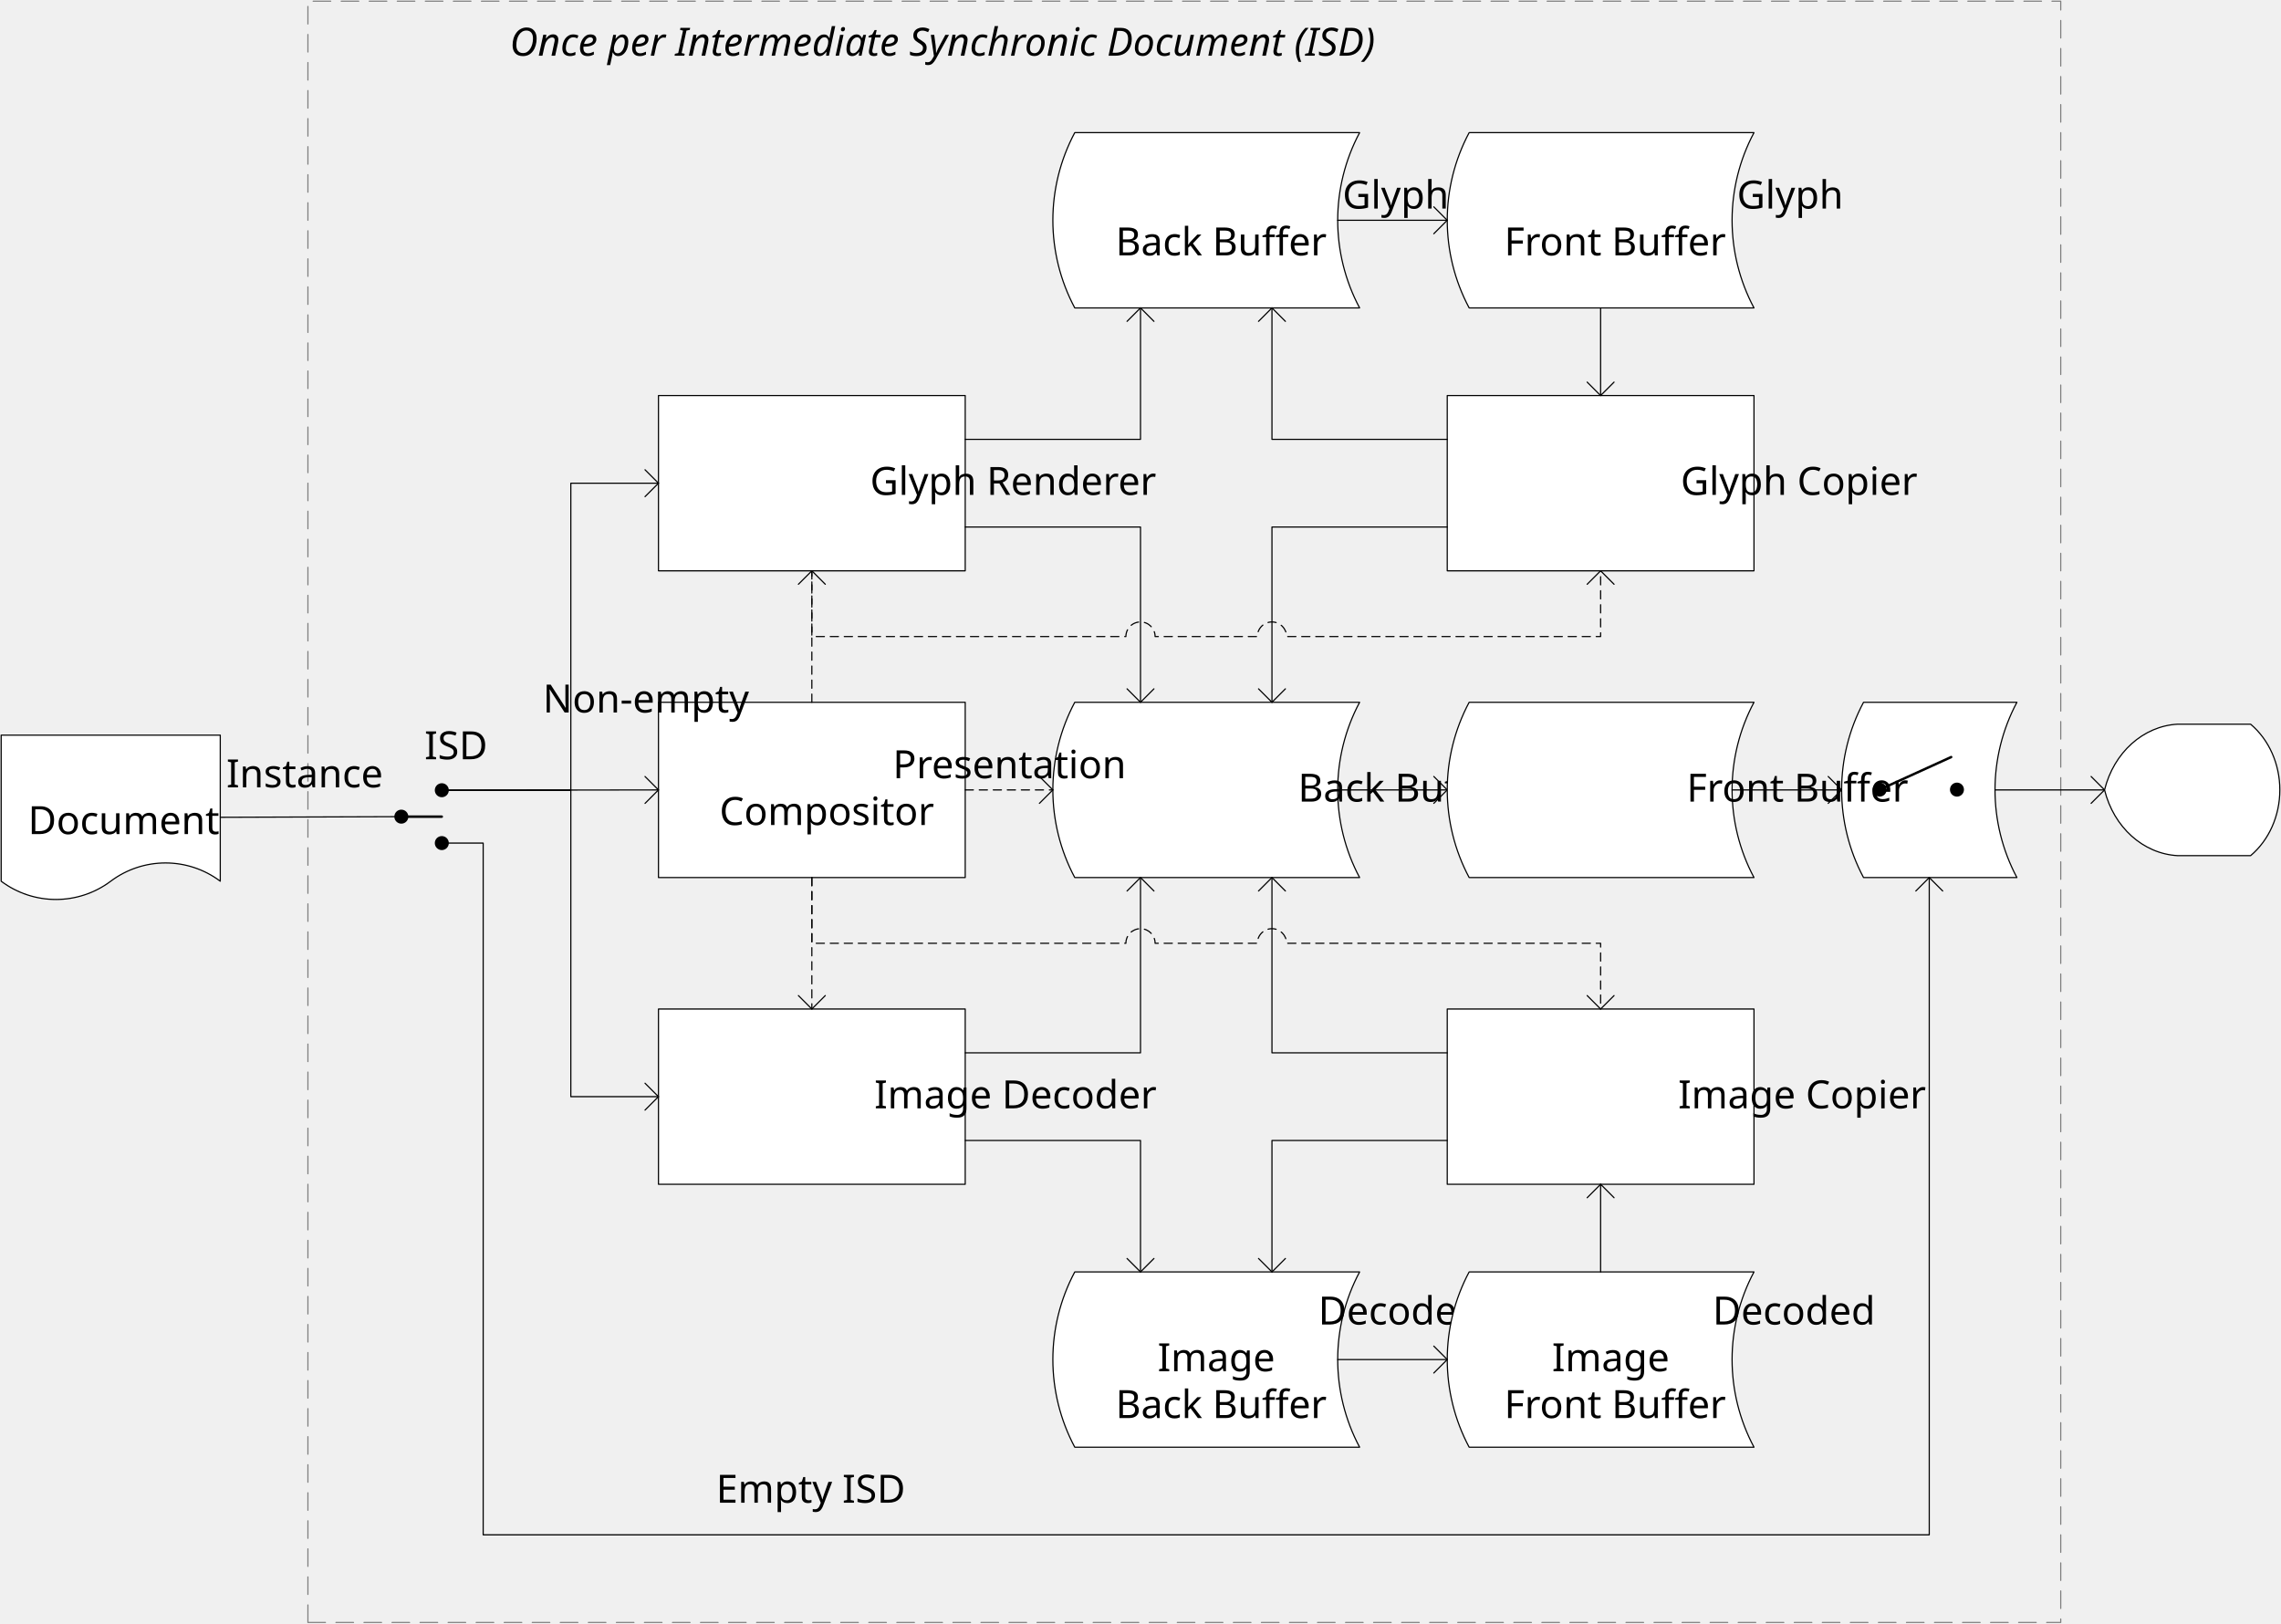
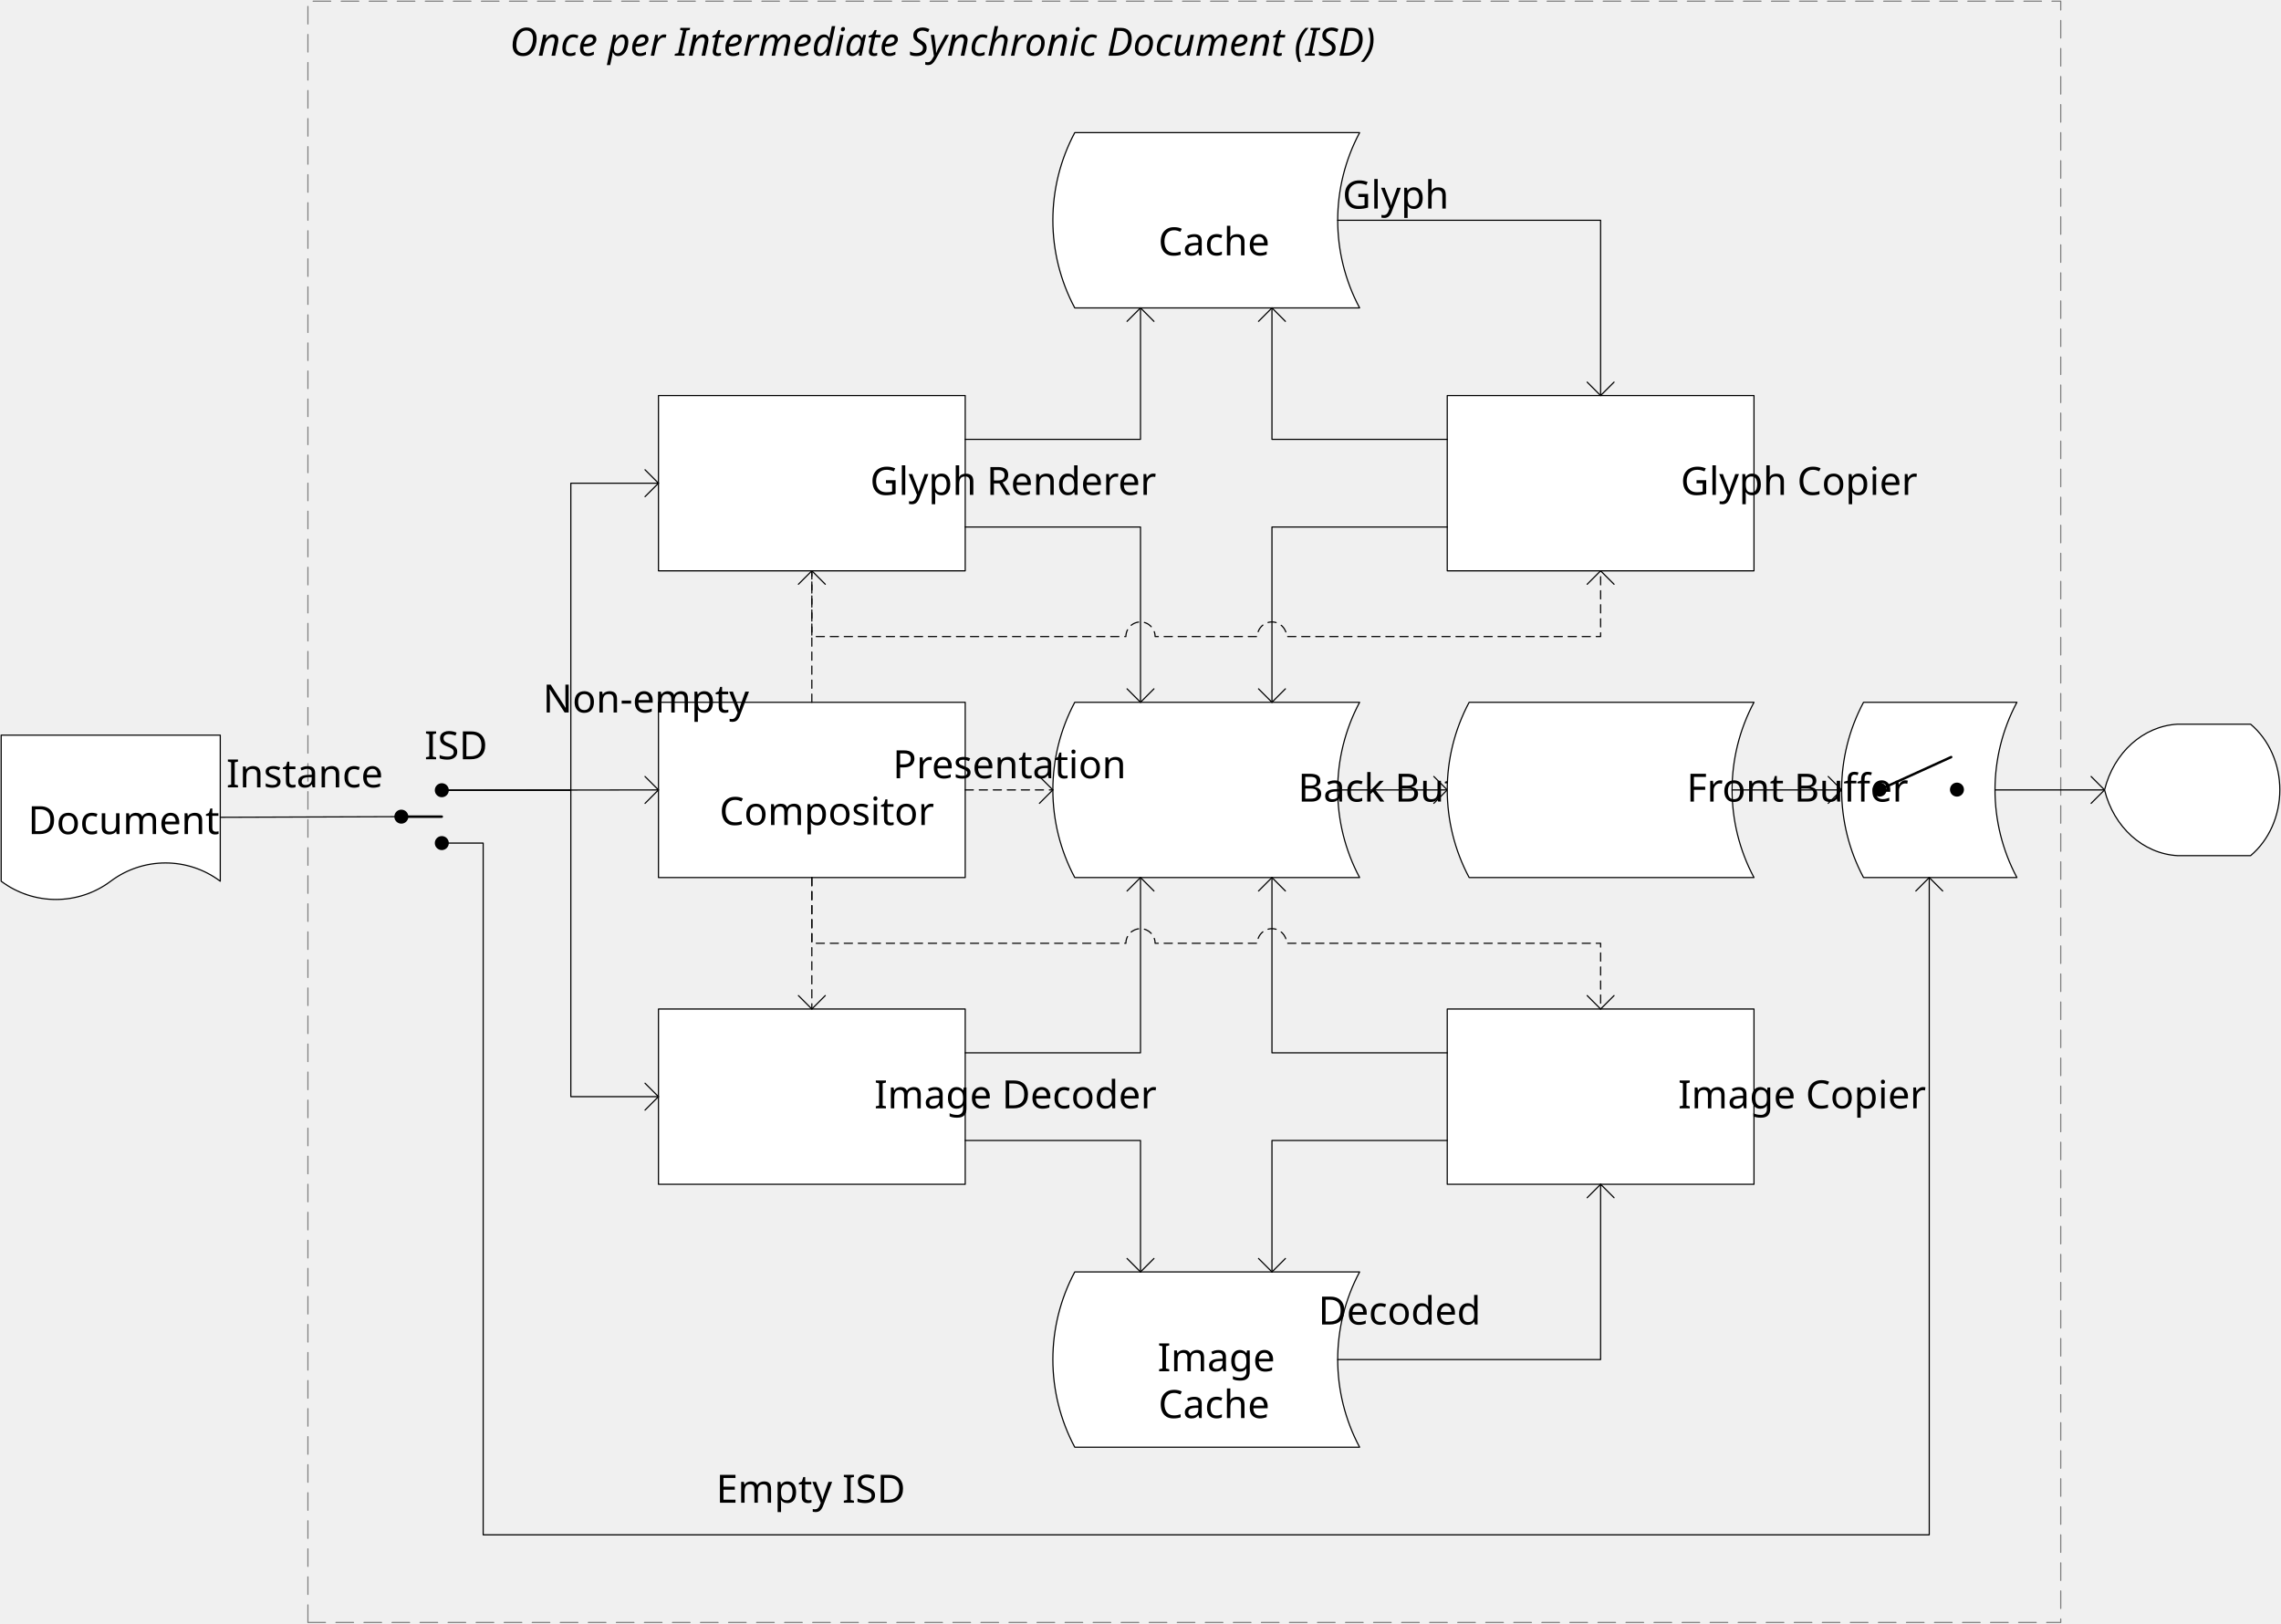
<svg xmlns="http://www.w3.org/2000/svg" xmlns:ns1="http://schemas.microsoft.com/visio/2003/SVGExtensions/" xmlns:xlink="http://www.w3.org/1999/xlink" width="6.507in" height="4.632in" viewBox="0 0 468.48 333.48" xml:space="preserve" color-interpolation-filters="sRGB" class="st14">
  <ns1:documentProperties ns1:langID="1033" ns1:viewMarkup="false" />
  <style type="text/css">
	
		.st1 {fill:#ffffff;stroke:#000000;stroke-linecap:round;stroke-linejoin:round;stroke-width:0.24}
		.st2 {fill:none;stroke:#7f7f7f;stroke-dasharray:3.6,2.16;stroke-linecap:round;stroke-linejoin:round;stroke-width:0.24}
		.st3 {fill:#000000;font-family:Calibri;font-size:0.667em;font-style:italic}
		.st4 {fill:#000000;font-family:Calibri;font-size:0.667em}
		.st5 {font-size:1em}
		.st6 {marker-end:url(#mrkr1-24);stroke:#000000;stroke-linecap:round;stroke-linejoin:round;stroke-width:0.24}
		.st7 {fill:#000000;fill-opacity:1;stroke:#000000;stroke-opacity:1;stroke-width:0.087}
		.st8 {marker-end:url(#mrkr1-24);stroke:#000000;stroke-linecap:round;stroke-linejoin:round;stroke-width:0.24}
		.st9 {marker-end:url(#mrkr1-24);stroke:#000000;stroke-dasharray:1.68,1.2;stroke-linecap:round;stroke-linejoin:round;stroke-width:0.24}
		.st10 {fill:#000000;stroke:#000000;stroke-linecap:round;stroke-linejoin:round;stroke-width:0.5}
		.st11 {stroke:#000000;stroke-linecap:round;stroke-linejoin:round;stroke-width:0.5}
		.st12 {fill:none;stroke:none;stroke-linecap:round;stroke-linejoin:round;stroke-width:0.24}
		.st13 {stroke:#000000;stroke-linecap:round;stroke-linejoin:round;stroke-width:0.24}
		.st14 {fill:none;fill-rule:evenodd;font-size:12px;overflow:visible;stroke-linecap:square;stroke-miterlimit:3}
	
	</style>
  <defs id="Markers">
    <g id="lend1">
      <path d="M 1 -1 L 0 0 L 1 1 " style="stroke-linecap:round;stroke-linejoin:round;fill:none" />
    </g>
    <marker id="mrkr1-24" class="st7" ns1:arrowType="1" ns1:arrowSize="2" orient="auto" markerUnits="strokeWidth" overflow="visible">
      <use xlink:href="#lend1" transform="scale(-11.5,-11.5) " />
    </marker>
  </defs>
  <g ns1:mID="0" ns1:index="1" ns1:groupContext="foregroundPage">
    <ns1:pageProperties ns1:drawingScale="1" ns1:pageScale="1" ns1:drawingUnits="0" ns1:shadowOffsetX="9" ns1:shadowOffsetY="-9" />
    <ns1:layer ns1:name="Flowchart" ns1:index="0" />
    <ns1:layer ns1:name="Connector" ns1:index="1" />
    <g id="shape56-1" ns1:mID="56" ns1:groupContext="shape" ns1:layerMember="0" transform="translate(378.24,-153.24)">
      <ns1:custProps>
        <ns1:cp ns1:nameU="Cost" ns1:lbl="Cost" ns1:prompt="" ns1:type="7" ns1:format="@" ns1:sortKey="" ns1:invis="false" ns1:ask="false" ns1:langID="1033" ns1:cal="0" />
        <ns1:cp ns1:nameU="ProcessNumber" ns1:lbl="Process Number" ns1:prompt="" ns1:type="2" ns1:format="" ns1:sortKey="" ns1:invis="false" ns1:ask="false" ns1:langID="1033" ns1:cal="0" />
        <ns1:cp ns1:nameU="Owner" ns1:lbl="Owner" ns1:prompt="" ns1:type="0" ns1:format="" ns1:sortKey="" ns1:invis="false" ns1:ask="false" ns1:langID="1033" ns1:cal="0" />
        <ns1:cp ns1:nameU="Function" ns1:lbl="Function" ns1:prompt="" ns1:type="0" ns1:format="" ns1:sortKey="" ns1:invis="false" ns1:ask="false" ns1:langID="1033" ns1:cal="0" ns1:val="VT4()" />
        <ns1:cp ns1:nameU="StartDate" ns1:lbl="Start Date" ns1:prompt="" ns1:type="5" ns1:format="" ns1:sortKey="" ns1:invis="false" ns1:ask="false" ns1:langID="1033" ns1:cal="0" />
        <ns1:cp ns1:nameU="EndDate" ns1:lbl="End Date" ns1:prompt="" ns1:type="5" ns1:format="" ns1:sortKey="" ns1:invis="false" ns1:ask="false" ns1:langID="1033" ns1:cal="0" />
        <ns1:cp ns1:nameU="Status" ns1:lbl="Status" ns1:prompt="" ns1:type="4" ns1:format=";Not Started;In Progress;Completed;Deferred;Waiting on Input" ns1:sortKey="" ns1:invis="false" ns1:ask="false" ns1:langID="1033" ns1:cal="0" ns1:val="VT4()" />
      </ns1:custProps>
      <ns1:userDefs>
        <ns1:ud ns1:nameU="visVersion" ns1:prompt="" ns1:val="VT0(14):26" />
        <ns1:ud ns1:nameU="DefaultWidth" ns1:prompt="" ns1:val="VT0(1):0" />
        <ns1:ud ns1:nameU="DefaultHeight" ns1:prompt="" ns1:val="VT0(0.75):0" />
        <ns1:ud ns1:nameU="ResizeTxtHeight" ns1:prompt="" ns1:val="VT0(0.75):0" />
      </ns1:userDefs>
      <path d="M4.5 297.48 L36 297.48 A38.25 38.25 -180 0 0 36 333.48 L4.5 333.48 A38.25 38.25 0 0 1 4.5 297.48 Z" class="st1" />
    </g>
    <g id="shape1-3" ns1:mID="1" ns1:groupContext="shape" transform="translate(63.24,-0.24)">
      <ns1:textBlock ns1:margins="rect(4,4,4,4)" ns1:verticalAlign="0" />
      <ns1:textRect cx="180" cy="166.98" width="360" height="333" />
      <path d="M0 333.48 L360 333.48 L360 0.48 L0 0.48 L0 333.48 Z" class="st2" />
      <text x="4" y="11.68" class="st3" ns1:langID="1033">
        <ns1:paragraph />
        <ns1:tabList />Once per Intermediate Synchronic Document (ISD)</text>
    </g>
    <g id="shape2-6" ns1:mID="2" ns1:groupContext="shape" ns1:layerMember="0" transform="translate(216.24,-153.24)">
      <ns1:custProps>
        <ns1:cp ns1:nameU="Cost" ns1:lbl="Cost" ns1:prompt="" ns1:type="7" ns1:format="@" ns1:sortKey="" ns1:invis="false" ns1:ask="false" ns1:langID="1033" ns1:cal="0" />
        <ns1:cp ns1:nameU="ProcessNumber" ns1:lbl="Process Number" ns1:prompt="" ns1:type="2" ns1:format="" ns1:sortKey="" ns1:invis="false" ns1:ask="false" ns1:langID="1033" ns1:cal="0" />
        <ns1:cp ns1:nameU="Owner" ns1:lbl="Owner" ns1:prompt="" ns1:type="0" ns1:format="" ns1:sortKey="" ns1:invis="false" ns1:ask="false" ns1:langID="1033" ns1:cal="0" />
        <ns1:cp ns1:nameU="Function" ns1:lbl="Function" ns1:prompt="" ns1:type="0" ns1:format="" ns1:sortKey="" ns1:invis="false" ns1:ask="false" ns1:langID="1033" ns1:cal="0" ns1:val="VT4()" />
        <ns1:cp ns1:nameU="StartDate" ns1:lbl="Start Date" ns1:prompt="" ns1:type="5" ns1:format="" ns1:sortKey="" ns1:invis="false" ns1:ask="false" ns1:langID="1033" ns1:cal="0" />
        <ns1:cp ns1:nameU="EndDate" ns1:lbl="End Date" ns1:prompt="" ns1:type="5" ns1:format="" ns1:sortKey="" ns1:invis="false" ns1:ask="false" ns1:langID="1033" ns1:cal="0" />
        <ns1:cp ns1:nameU="Status" ns1:lbl="Status" ns1:prompt="" ns1:type="4" ns1:format=";Not Started;In Progress;Completed;Deferred;Waiting on Input" ns1:sortKey="" ns1:invis="false" ns1:ask="false" ns1:langID="1033" ns1:cal="0" ns1:val="VT4()" />
      </ns1:custProps>
      <ns1:userDefs>
        <ns1:ud ns1:nameU="visVersion" ns1:prompt="" ns1:val="VT0(14):26" />
        <ns1:ud ns1:nameU="DefaultWidth" ns1:prompt="" ns1:val="VT0(1):0" />
        <ns1:ud ns1:nameU="DefaultHeight" ns1:prompt="" ns1:val="VT0(0.75):0" />
        <ns1:ud ns1:nameU="ResizeTxtHeight" ns1:prompt="" ns1:val="VT0(0.75):0" />
      </ns1:userDefs>
      <ns1:textBlock ns1:margins="rect(2,2,2,2)" />
      <ns1:textRect cx="31.5" cy="315.48" width="54" height="36" />
      <path d="M4.5 297.48 L63 297.48 A38.25 38.25 -180 0 0 63 333.48 L4.5 333.48 A38.25 38.25 0 0 1 4.5 297.48 Z" class="st1" />
      <text x="12.89" y="317.88" class="st4" ns1:langID="1033">
        <ns1:paragraph ns1:horizAlign="1" />
        <ns1:tabList />Back Buffer</text>
    </g>
    <g id="shape3-9" ns1:mID="3" ns1:groupContext="shape" transform="translate(135.24,-153.24)">
      <ns1:textBlock ns1:margins="rect(4,4,4,4)" />
      <ns1:textRect cx="31.5" cy="315.48" width="63" height="36" />
      <rect x="0" y="297.48" width="63" height="36" class="st1" />
      <text x="10.67" y="313.08" class="st4" ns1:langID="1033">
        <ns1:paragraph ns1:horizAlign="1" />
        <ns1:tabList />Presentation <tspan x="12.53" dy="1.2em" class="st5">Compositor</tspan>
      </text>
    </g>
    <g id="shape4-13" ns1:mID="4" ns1:groupContext="shape" transform="translate(297.24,-216.24)">
      <ns1:textBlock ns1:margins="rect(4,4,4,4)" />
      <ns1:textRect cx="31.5" cy="315.48" width="63" height="36" />
      <rect x="0" y="297.48" width="63" height="36" class="st1" />
      <text x="10.49" y="317.88" class="st4" ns1:langID="1033">
        <ns1:paragraph ns1:horizAlign="1" />
        <ns1:tabList />Glyph Copier</text>
    </g>
    <g id="shape5-16" ns1:mID="5" ns1:groupContext="shape" transform="translate(135.24,-216.24)">
      <ns1:textBlock ns1:margins="rect(4,4,4,4)" />
      <ns1:textRect cx="31.5" cy="315.48" width="63" height="36" />
      <rect x="0" y="297.48" width="63" height="36" class="st1" />
      <text x="6.01" y="317.88" class="st4" ns1:langID="1033">
        <ns1:paragraph ns1:horizAlign="1" />
        <ns1:tabList />Glyph Renderer</text>
    </g>
    <g id="shape6-19" ns1:mID="6" ns1:groupContext="shape" transform="translate(274.74,-171.24)">
      <path d="M0 333.48 L22.5 333.48" class="st6" />
    </g>
-     <g id="shape7-25" ns1:mID="7" ns1:groupContext="shape" ns1:layerMember="1" transform="translate(319.74,-270.24)">
-       <path d="M9 333.48 L9 351.48" class="st8" />
-     </g>
-     <g id="shape8-30" ns1:mID="8" ns1:groupContext="shape" ns1:layerMember="0" transform="translate(216.24,-270.24)">
+     <g id="shape8-25" ns1:mID="8" ns1:groupContext="shape" ns1:layerMember="0" transform="translate(216.24,-270.24)">
      <ns1:custProps>
        <ns1:cp ns1:nameU="Cost" ns1:lbl="Cost" ns1:prompt="" ns1:type="7" ns1:format="@" ns1:sortKey="" ns1:invis="false" ns1:ask="false" ns1:langID="1033" ns1:cal="0" />
        <ns1:cp ns1:nameU="ProcessNumber" ns1:lbl="Process Number" ns1:prompt="" ns1:type="2" ns1:format="" ns1:sortKey="" ns1:invis="false" ns1:ask="false" ns1:langID="1033" ns1:cal="0" />
        <ns1:cp ns1:nameU="Owner" ns1:lbl="Owner" ns1:prompt="" ns1:type="0" ns1:format="" ns1:sortKey="" ns1:invis="false" ns1:ask="false" ns1:langID="1033" ns1:cal="0" />
        <ns1:cp ns1:nameU="Function" ns1:lbl="Function" ns1:prompt="" ns1:type="0" ns1:format="" ns1:sortKey="" ns1:invis="false" ns1:ask="false" ns1:langID="1033" ns1:cal="0" ns1:val="VT4()" />
        <ns1:cp ns1:nameU="StartDate" ns1:lbl="Start Date" ns1:prompt="" ns1:type="5" ns1:format="" ns1:sortKey="" ns1:invis="false" ns1:ask="false" ns1:langID="1033" ns1:cal="0" />
        <ns1:cp ns1:nameU="EndDate" ns1:lbl="End Date" ns1:prompt="" ns1:type="5" ns1:format="" ns1:sortKey="" ns1:invis="false" ns1:ask="false" ns1:langID="1033" ns1:cal="0" />
        <ns1:cp ns1:nameU="Status" ns1:lbl="Status" ns1:prompt="" ns1:type="4" ns1:format=";Not Started;In Progress;Completed;Deferred;Waiting on Input" ns1:sortKey="" ns1:invis="false" ns1:ask="false" ns1:langID="1033" ns1:cal="0" ns1:val="VT4()" />
      </ns1:custProps>
      <ns1:userDefs>
        <ns1:ud ns1:nameU="visVersion" ns1:prompt="" ns1:val="VT0(14):26" />
        <ns1:ud ns1:nameU="DefaultWidth" ns1:prompt="" ns1:val="VT0(1):0" />
        <ns1:ud ns1:nameU="DefaultHeight" ns1:prompt="" ns1:val="VT0(0.75):0" />
        <ns1:ud ns1:nameU="ResizeTxtHeight" ns1:prompt="" ns1:val="VT0(0.75):0" />
      </ns1:userDefs>
      <ns1:textBlock ns1:margins="rect(2,2,2,2)" />
      <ns1:textRect cx="31.5" cy="315.48" width="54" height="36" />
      <path d="M4.5 297.48 L63 297.48 A38.25 38.25 -180 0 0 63 333.48 L4.5 333.48 A38.25 38.25 0 0 1 4.5 297.48 Z" class="st1" />
      <text x="22.04" y="313.08" class="st4" ns1:langID="1033">
        <ns1:paragraph ns1:horizAlign="1" />
        <ns1:tabList />Glyph<ns1:lf />
-         <tspan x="12.89" dy="1.2em" class="st5">Back Buffer</tspan>
-       </text>
-     </g>
-     <g id="shape9-34" ns1:mID="9" ns1:groupContext="shape" ns1:layerMember="0" transform="translate(297.24,-270.24)">
-       <ns1:custProps>
-         <ns1:cp ns1:nameU="Cost" ns1:lbl="Cost" ns1:prompt="" ns1:type="7" ns1:format="@" ns1:sortKey="" ns1:invis="false" ns1:ask="false" ns1:langID="1033" ns1:cal="0" />
-         <ns1:cp ns1:nameU="ProcessNumber" ns1:lbl="Process Number" ns1:prompt="" ns1:type="2" ns1:format="" ns1:sortKey="" ns1:invis="false" ns1:ask="false" ns1:langID="1033" ns1:cal="0" />
-         <ns1:cp ns1:nameU="Owner" ns1:lbl="Owner" ns1:prompt="" ns1:type="0" ns1:format="" ns1:sortKey="" ns1:invis="false" ns1:ask="false" ns1:langID="1033" ns1:cal="0" />
-         <ns1:cp ns1:nameU="Function" ns1:lbl="Function" ns1:prompt="" ns1:type="0" ns1:format="" ns1:sortKey="" ns1:invis="false" ns1:ask="false" ns1:langID="1033" ns1:cal="0" ns1:val="VT4()" />
-         <ns1:cp ns1:nameU="StartDate" ns1:lbl="Start Date" ns1:prompt="" ns1:type="5" ns1:format="" ns1:sortKey="" ns1:invis="false" ns1:ask="false" ns1:langID="1033" ns1:cal="0" />
-         <ns1:cp ns1:nameU="EndDate" ns1:lbl="End Date" ns1:prompt="" ns1:type="5" ns1:format="" ns1:sortKey="" ns1:invis="false" ns1:ask="false" ns1:langID="1033" ns1:cal="0" />
-         <ns1:cp ns1:nameU="Status" ns1:lbl="Status" ns1:prompt="" ns1:type="4" ns1:format=";Not Started;In Progress;Completed;Deferred;Waiting on Input" ns1:sortKey="" ns1:invis="false" ns1:ask="false" ns1:langID="1033" ns1:cal="0" ns1:val="VT4()" />
-       </ns1:custProps>
-       <ns1:userDefs>
-         <ns1:ud ns1:nameU="visVersion" ns1:prompt="" ns1:val="VT0(14):26" />
-         <ns1:ud ns1:nameU="DefaultWidth" ns1:prompt="" ns1:val="VT0(1):0" />
-         <ns1:ud ns1:nameU="DefaultHeight" ns1:prompt="" ns1:val="VT0(0.75):0" />
-         <ns1:ud ns1:nameU="ResizeTxtHeight" ns1:prompt="" ns1:val="VT0(0.75):0" />
-       </ns1:userDefs>
-       <ns1:textBlock ns1:margins="rect(2,2,2,2)" />
-       <ns1:textRect cx="31.5" cy="315.48" width="54" height="36" />
-       <path d="M4.5 297.48 L63 297.48 A38.25 38.25 -180 0 0 63 333.48 L4.5 333.48 A38.25 38.25 0 0 1 4.5 297.48 Z" class="st1" />
-       <text x="22.04" y="313.08" class="st4" ns1:langID="1033">
-         <ns1:paragraph ns1:horizAlign="1" />
-         <ns1:tabList />Glyph<ns1:lf />
-         <tspan x="11.71" dy="1.2em" class="st5">Front Buffer</tspan>
-       </text>
-     </g>
-     <g id="shape10-38" ns1:mID="10" ns1:groupContext="shape" transform="translate(274.74,-288.24)">
-       <path d="M0 333.48 L22.5 333.48" class="st6" />
-     </g>
-     <g id="shape11-43" ns1:mID="11" ns1:groupContext="shape" ns1:layerMember="1" transform="translate(297.24,-225.24)">
+         <tspan x="21.67" dy="1.2em" class="st5">Cache</tspan>
+       </text>
+     </g>
+     <g id="shape11-29" ns1:mID="11" ns1:groupContext="shape" ns1:layerMember="1" transform="translate(297.24,-225.24)">
      <path d="M0 333.48 L-36 333.48 L-36 369.48" class="st8" />
    </g>
-     <g id="shape12-48" ns1:mID="12" ns1:groupContext="shape" ns1:layerMember="1" transform="translate(198.24,-243.24)">
+     <g id="shape12-34" ns1:mID="12" ns1:groupContext="shape" ns1:layerMember="1" transform="translate(198.24,-243.24)">
      <path d="M0 333.48 L36 333.48 L36 306.48" class="st8" />
    </g>
-     <g id="shape13-53" ns1:mID="13" ns1:groupContext="shape" ns1:layerMember="1" transform="translate(198.24,-225.24)">
+     <g id="shape13-39" ns1:mID="13" ns1:groupContext="shape" ns1:layerMember="1" transform="translate(198.24,-225.24)">
      <path d="M0 333.48 L36 333.48 L36 369.48" class="st8" />
    </g>
-     <g id="shape14-58" ns1:mID="14" ns1:groupContext="shape" ns1:layerMember="1" transform="translate(198.24,-162.24)">
+     <g id="shape14-44" ns1:mID="14" ns1:groupContext="shape" ns1:layerMember="1" transform="translate(198.24,-162.24)">
      <path d="M0 324.48 L18 324.48" class="st9" />
    </g>
-     <g id="shape15-63" ns1:mID="15" ns1:groupContext="shape" ns1:layerMember="1" transform="translate(157.74,-189.24)">
+     <g id="shape15-49" ns1:mID="15" ns1:groupContext="shape" ns1:layerMember="1" transform="translate(157.74,-189.24)">
      <path d="M9 333.48 L9 306.48" class="st9" />
    </g>
-     <g id="shape17-68" ns1:mID="17" ns1:groupContext="shape" ns1:layerMember="0" transform="translate(297.24,-153.24)">
+     <g id="shape17-54" ns1:mID="17" ns1:groupContext="shape" ns1:layerMember="0" transform="translate(297.24,-153.24)">
      <ns1:custProps>
        <ns1:cp ns1:nameU="Cost" ns1:lbl="Cost" ns1:prompt="" ns1:type="7" ns1:format="@" ns1:sortKey="" ns1:invis="false" ns1:ask="false" ns1:langID="1033" ns1:cal="0" />
        <ns1:cp ns1:nameU="ProcessNumber" ns1:lbl="Process Number" ns1:prompt="" ns1:type="2" ns1:format="" ns1:sortKey="" ns1:invis="false" ns1:ask="false" ns1:langID="1033" ns1:cal="0" />
        <ns1:cp ns1:nameU="Owner" ns1:lbl="Owner" ns1:prompt="" ns1:type="0" ns1:format="" ns1:sortKey="" ns1:invis="false" ns1:ask="false" ns1:langID="1033" ns1:cal="0" />
        <ns1:cp ns1:nameU="Function" ns1:lbl="Function" ns1:prompt="" ns1:type="0" ns1:format="" ns1:sortKey="" ns1:invis="false" ns1:ask="false" ns1:langID="1033" ns1:cal="0" ns1:val="VT4()" />
        <ns1:cp ns1:nameU="StartDate" ns1:lbl="Start Date" ns1:prompt="" ns1:type="5" ns1:format="" ns1:sortKey="" ns1:invis="false" ns1:ask="false" ns1:langID="1033" ns1:cal="0" />
        <ns1:cp ns1:nameU="EndDate" ns1:lbl="End Date" ns1:prompt="" ns1:type="5" ns1:format="" ns1:sortKey="" ns1:invis="false" ns1:ask="false" ns1:langID="1033" ns1:cal="0" />
        <ns1:cp ns1:nameU="Status" ns1:lbl="Status" ns1:prompt="" ns1:type="4" ns1:format=";Not Started;In Progress;Completed;Deferred;Waiting on Input" ns1:sortKey="" ns1:invis="false" ns1:ask="false" ns1:langID="1033" ns1:cal="0" ns1:val="VT4()" />
      </ns1:custProps>
      <ns1:userDefs>
        <ns1:ud ns1:nameU="visVersion" ns1:prompt="" ns1:val="VT0(14):26" />
        <ns1:ud ns1:nameU="DefaultWidth" ns1:prompt="" ns1:val="VT0(1):0" />
        <ns1:ud ns1:nameU="DefaultHeight" ns1:prompt="" ns1:val="VT0(0.75):0" />
        <ns1:ud ns1:nameU="ResizeTxtHeight" ns1:prompt="" ns1:val="VT0(0.75):0" />
      </ns1:userDefs>
      <ns1:textBlock ns1:margins="rect(2,2,2,2)" />
      <ns1:textRect cx="31.5" cy="315.48" width="54" height="36" />
      <path d="M4.5 297.48 L63 297.48 A38.25 38.25 -180 0 0 63 333.48 L4.5 333.48 A38.25 38.25 0 0 1 4.5 297.48 Z" class="st1" />
      <text x="11.71" y="317.88" class="st4" ns1:langID="1033">
        <ns1:paragraph ns1:horizAlign="1" />
        <ns1:tabList />Front Buffer</text>
    </g>
-     <g id="shape18-71" ns1:mID="18" ns1:groupContext="shape" transform="translate(409.74,-171.24)">
+     <g id="shape18-57" ns1:mID="18" ns1:groupContext="shape" transform="translate(409.74,-171.24)">
      <path d="M0 333.48 L22.5 333.48" class="st6" />
    </g>
-     <g id="shape19-76" ns1:mID="19" ns1:groupContext="shape" ns1:layerMember="1" transform="translate(297.24,-243.24)">
+     <g id="shape19-62" ns1:mID="19" ns1:groupContext="shape" ns1:layerMember="1" transform="translate(297.24,-243.24)">
      <path d="M0 333.48 L-36 333.48 L-36 306.48" class="st8" />
    </g>
-     <g id="shape20-81" ns1:mID="20" ns1:groupContext="shape" ns1:layerMember="0" transform="translate(0.24,-148.74)">
+     <g id="shape20-67" ns1:mID="20" ns1:groupContext="shape" ns1:layerMember="0" transform="translate(0.24,-148.74)">
      <ns1:custProps>
        <ns1:cp ns1:nameU="Cost" ns1:lbl="Cost" ns1:prompt="" ns1:type="7" ns1:format="@" ns1:sortKey="" ns1:invis="false" ns1:ask="false" ns1:langID="1033" ns1:cal="0" />
        <ns1:cp ns1:nameU="ProcessNumber" ns1:lbl="Process Number" ns1:prompt="" ns1:type="2" ns1:format="" ns1:sortKey="" ns1:invis="false" ns1:ask="false" ns1:langID="1033" ns1:cal="0" />
        <ns1:cp ns1:nameU="Owner" ns1:lbl="Owner" ns1:prompt="" ns1:type="0" ns1:format="" ns1:sortKey="" ns1:invis="false" ns1:ask="false" ns1:langID="1033" ns1:cal="0" />
        <ns1:cp ns1:nameU="Function" ns1:lbl="Function" ns1:prompt="" ns1:type="0" ns1:format="" ns1:sortKey="" ns1:invis="false" ns1:ask="false" ns1:langID="1033" ns1:cal="0" ns1:val="VT4()" />
        <ns1:cp ns1:nameU="StartDate" ns1:lbl="Start Date" ns1:prompt="" ns1:type="5" ns1:format="" ns1:sortKey="" ns1:invis="false" ns1:ask="false" ns1:langID="1033" ns1:cal="0" />
        <ns1:cp ns1:nameU="EndDate" ns1:lbl="End Date" ns1:prompt="" ns1:type="5" ns1:format="" ns1:sortKey="" ns1:invis="false" ns1:ask="false" ns1:langID="1033" ns1:cal="0" />
        <ns1:cp ns1:nameU="Status" ns1:lbl="Status" ns1:prompt="" ns1:type="4" ns1:format=";Not Started;In Progress;Completed;Deferred;Waiting on Input" ns1:sortKey="" ns1:invis="false" ns1:ask="false" ns1:langID="1033" ns1:cal="0" ns1:val="VT4()" />
      </ns1:custProps>
      <ns1:userDefs>
        <ns1:ud ns1:nameU="visVersion" ns1:prompt="" ns1:val="VT0(14):26" />
        <ns1:ud ns1:nameU="DefaultWidth" ns1:prompt="" ns1:val="VT0(1):0" />
        <ns1:ud ns1:nameU="DefaultHeight" ns1:prompt="" ns1:val="VT0(0.75):0" />
        <ns1:ud ns1:nameU="ResizeTxtHeight" ns1:prompt="" ns1:val="VT0(0.75):0" />
      </ns1:userDefs>
      <ns1:textBlock ns1:margins="rect(2,2,2,2)" />
      <ns1:textRect cx="22.5" cy="312.855" width="45" height="26.25" />
      <path d="M0 329.73 L0 299.73 L45 299.73 L45 329.73 A18.75 18.75 -180 0 0 22.5 329.73 A18.75 18.75 0 0 1 0 329.73 Z" class="st1" />
      <text x="8.79" y="310.45" class="st4" ns1:langID="1033">
        <ns1:paragraph ns1:horizAlign="1" />
        <ns1:tabList />Instance <tspan x="5.51" dy="1.2em" class="st5">Document</tspan>
      </text>
    </g>
-     <g id="shape21-85" ns1:mID="21" ns1:groupContext="shape" transform="translate(135.24,-90.24)">
+     <g id="shape21-71" ns1:mID="21" ns1:groupContext="shape" transform="translate(135.24,-90.24)">
      <ns1:textBlock ns1:margins="rect(4,4,4,4)" />
      <ns1:textRect cx="31.5" cy="315.48" width="63" height="36" />
      <rect x="0" y="297.48" width="63" height="36" class="st1" />
      <text x="6.87" y="317.88" class="st4" ns1:langID="1033">
        <ns1:paragraph ns1:horizAlign="1" />
        <ns1:tabList />Image Decoder</text>
    </g>
-     <g id="shape22-88" ns1:mID="22" ns1:groupContext="shape" transform="translate(297.24,-90.24)">
+     <g id="shape22-74" ns1:mID="22" ns1:groupContext="shape" transform="translate(297.24,-90.24)">
      <ns1:textBlock ns1:margins="rect(4,4,4,4)" />
      <ns1:textRect cx="31.5" cy="315.48" width="63" height="36" />
      <rect x="0" y="297.48" width="63" height="36" class="st1" />
      <text x="9.96" y="317.88" class="st4" ns1:langID="1033">
        <ns1:paragraph ns1:horizAlign="1" />
        <ns1:tabList />Image Copier</text>
    </g>
-     <g id="shape23-91" ns1:mID="23" ns1:groupContext="shape" ns1:layerMember="0" transform="translate(216.24,-36.24)">
+     <g id="shape23-77" ns1:mID="23" ns1:groupContext="shape" ns1:layerMember="0" transform="translate(216.24,-36.24)">
      <ns1:custProps>
        <ns1:cp ns1:nameU="Cost" ns1:lbl="Cost" ns1:prompt="" ns1:type="7" ns1:format="@" ns1:sortKey="" ns1:invis="false" ns1:ask="false" ns1:langID="1033" ns1:cal="0" />
        <ns1:cp ns1:nameU="ProcessNumber" ns1:lbl="Process Number" ns1:prompt="" ns1:type="2" ns1:format="" ns1:sortKey="" ns1:invis="false" ns1:ask="false" ns1:langID="1033" ns1:cal="0" />
        <ns1:cp ns1:nameU="Owner" ns1:lbl="Owner" ns1:prompt="" ns1:type="0" ns1:format="" ns1:sortKey="" ns1:invis="false" ns1:ask="false" ns1:langID="1033" ns1:cal="0" />
        <ns1:cp ns1:nameU="Function" ns1:lbl="Function" ns1:prompt="" ns1:type="0" ns1:format="" ns1:sortKey="" ns1:invis="false" ns1:ask="false" ns1:langID="1033" ns1:cal="0" ns1:val="VT4()" />
        <ns1:cp ns1:nameU="StartDate" ns1:lbl="Start Date" ns1:prompt="" ns1:type="5" ns1:format="" ns1:sortKey="" ns1:invis="false" ns1:ask="false" ns1:langID="1033" ns1:cal="0" />
        <ns1:cp ns1:nameU="EndDate" ns1:lbl="End Date" ns1:prompt="" ns1:type="5" ns1:format="" ns1:sortKey="" ns1:invis="false" ns1:ask="false" ns1:langID="1033" ns1:cal="0" />
        <ns1:cp ns1:nameU="Status" ns1:lbl="Status" ns1:prompt="" ns1:type="4" ns1:format=";Not Started;In Progress;Completed;Deferred;Waiting on Input" ns1:sortKey="" ns1:invis="false" ns1:ask="false" ns1:langID="1033" ns1:cal="0" ns1:val="VT4()" />
      </ns1:custProps>
      <ns1:userDefs>
        <ns1:ud ns1:nameU="visVersion" ns1:prompt="" ns1:val="VT0(14):26" />
        <ns1:ud ns1:nameU="DefaultWidth" ns1:prompt="" ns1:val="VT0(1):0" />
        <ns1:ud ns1:nameU="DefaultHeight" ns1:prompt="" ns1:val="VT0(0.75):0" />
        <ns1:ud ns1:nameU="ResizeTxtHeight" ns1:prompt="" ns1:val="VT0(0.75):0" />
      </ns1:userDefs>
      <ns1:textBlock ns1:margins="rect(2,2,2,2)" />
      <ns1:textRect cx="31.5" cy="315.48" width="54" height="36" />
      <path d="M4.5 297.48 L63 297.48 A38.25 38.25 -180 0 0 63 333.48 L4.5 333.48 A38.25 38.25 0 0 1 4.5 297.48 Z" class="st1" />
      <text x="17.05" y="308.28" class="st4" ns1:langID="1033">
        <ns1:paragraph ns1:horizAlign="1" />
        <ns1:tabList />Decoded <tspan x="21.51" dy="1.2em" class="st5">Image<ns1:lf />
        </tspan>
-         <tspan x="12.89" dy="1.2em" class="st5">Back Buffer</tspan>
-       </text>
-     </g>
-     <g id="shape24-96" ns1:mID="24" ns1:groupContext="shape" ns1:layerMember="0" transform="translate(297.24,-36.24)">
-       <ns1:custProps>
-         <ns1:cp ns1:nameU="Cost" ns1:lbl="Cost" ns1:prompt="" ns1:type="7" ns1:format="@" ns1:sortKey="" ns1:invis="false" ns1:ask="false" ns1:langID="1033" ns1:cal="0" />
-         <ns1:cp ns1:nameU="ProcessNumber" ns1:lbl="Process Number" ns1:prompt="" ns1:type="2" ns1:format="" ns1:sortKey="" ns1:invis="false" ns1:ask="false" ns1:langID="1033" ns1:cal="0" />
-         <ns1:cp ns1:nameU="Owner" ns1:lbl="Owner" ns1:prompt="" ns1:type="0" ns1:format="" ns1:sortKey="" ns1:invis="false" ns1:ask="false" ns1:langID="1033" ns1:cal="0" />
-         <ns1:cp ns1:nameU="Function" ns1:lbl="Function" ns1:prompt="" ns1:type="0" ns1:format="" ns1:sortKey="" ns1:invis="false" ns1:ask="false" ns1:langID="1033" ns1:cal="0" ns1:val="VT4()" />
-         <ns1:cp ns1:nameU="StartDate" ns1:lbl="Start Date" ns1:prompt="" ns1:type="5" ns1:format="" ns1:sortKey="" ns1:invis="false" ns1:ask="false" ns1:langID="1033" ns1:cal="0" />
-         <ns1:cp ns1:nameU="EndDate" ns1:lbl="End Date" ns1:prompt="" ns1:type="5" ns1:format="" ns1:sortKey="" ns1:invis="false" ns1:ask="false" ns1:langID="1033" ns1:cal="0" />
-         <ns1:cp ns1:nameU="Status" ns1:lbl="Status" ns1:prompt="" ns1:type="4" ns1:format=";Not Started;In Progress;Completed;Deferred;Waiting on Input" ns1:sortKey="" ns1:invis="false" ns1:ask="false" ns1:langID="1033" ns1:cal="0" ns1:val="VT4()" />
-       </ns1:custProps>
-       <ns1:userDefs>
-         <ns1:ud ns1:nameU="visVersion" ns1:prompt="" ns1:val="VT0(14):26" />
-         <ns1:ud ns1:nameU="DefaultWidth" ns1:prompt="" ns1:val="VT0(1):0" />
-         <ns1:ud ns1:nameU="DefaultHeight" ns1:prompt="" ns1:val="VT0(0.75):0" />
-         <ns1:ud ns1:nameU="ResizeTxtHeight" ns1:prompt="" ns1:val="VT0(0.75):0" />
-       </ns1:userDefs>
-       <ns1:textBlock ns1:margins="rect(2,2,2,2)" />
-       <ns1:textRect cx="31.5" cy="315.48" width="54" height="36" />
-       <path d="M4.5 297.48 L63 297.48 A38.25 38.25 -180 0 0 63 333.48 L4.5 333.48 A38.25 38.25 0 0 1 4.5 297.48 Z" class="st1" />
-       <text x="17.05" y="308.28" class="st4" ns1:langID="1033">
-         <ns1:paragraph ns1:horizAlign="1" />
-         <ns1:tabList />Decoded <tspan x="21.51" dy="1.2em" class="st5">Image<ns1:lf />
-         </tspan>
-         <tspan x="11.71" dy="1.2em" class="st5">Front Buffer</tspan>
-       </text>
-     </g>
-     <g id="shape25-101" ns1:mID="25" ns1:groupContext="shape" ns1:layerMember="1" transform="translate(157.74,-153.24)">
+         <tspan x="21.67" dy="1.2em" class="st5">Cache</tspan>
+       </text>
+     </g>
+     <g id="shape25-82" ns1:mID="25" ns1:groupContext="shape" ns1:layerMember="1" transform="translate(157.74,-153.24)">
      <path d="M9 333.48 L9 360.48" class="st9" />
    </g>
-     <g id="shape26-106" ns1:mID="26" ns1:groupContext="shape" ns1:layerMember="1" transform="translate(198.24,-99.24)">
+     <g id="shape26-87" ns1:mID="26" ns1:groupContext="shape" ns1:layerMember="1" transform="translate(198.24,-99.24)">
      <path d="M0 333.48 L36 333.48 L36 360.48" class="st8" />
    </g>
-     <g id="shape27-111" ns1:mID="27" ns1:groupContext="shape" ns1:layerMember="1" transform="translate(297.24,-99.24)">
+     <g id="shape27-92" ns1:mID="27" ns1:groupContext="shape" ns1:layerMember="1" transform="translate(297.24,-99.24)">
      <path d="M0 333.48 L-36 333.48 L-36 360.48" class="st8" />
    </g>
-     <g id="shape28-116" ns1:mID="28" ns1:groupContext="shape" ns1:layerMember="1" transform="translate(198.24,-117.24)">
+     <g id="shape28-97" ns1:mID="28" ns1:groupContext="shape" ns1:layerMember="1" transform="translate(198.24,-117.24)">
      <path d="M0 333.48 L36 333.48 L36 297.48" class="st8" />
    </g>
-     <g id="shape29-121" ns1:mID="29" ns1:groupContext="shape" ns1:layerMember="1" transform="translate(297.24,-117.24)">
+     <g id="shape29-102" ns1:mID="29" ns1:groupContext="shape" ns1:layerMember="1" transform="translate(297.24,-117.24)">
      <path d="M0 333.48 L-36 333.48 L-36 297.48" class="st8" />
    </g>
-     <g id="shape30-126" ns1:mID="30" ns1:groupContext="shape" ns1:layerMember="1" transform="translate(319.74,-72.24)">
-       <path d="M9 333.48 L9 315.48" class="st8" />
-     </g>
-     <g id="shape31-131" ns1:mID="31" ns1:groupContext="shape" transform="translate(274.74,-54.24)">
-       <path d="M0 333.48 L22.5 333.48" class="st6" />
-     </g>
-     <g id="shape16-136" ns1:mID="16" ns1:groupContext="shape" transform="translate(91.4463,-171.177) rotate(-0.0826778)">
+     <g id="shape16-107" ns1:mID="16" ns1:groupContext="shape" transform="translate(91.4463,-171.177) rotate(-0.0826778)">
      <path d="M0 333.48 L43.31 333.48" class="st6" />
    </g>
-     <g id="shape32-141" ns1:mID="32" ns1:groupContext="shape" ns1:layerMember="1" transform="translate(91.9275,-171.178)">
+     <g id="shape32-112" ns1:mID="32" ns1:groupContext="shape" ns1:layerMember="1" transform="translate(91.9275,-171.178)">
      <path d="M0 333.48 L25.31 333.48 L25.31 270.42 L43.31 270.42" class="st8" />
    </g>
-     <g id="shape33-146" ns1:mID="33" ns1:groupContext="shape" ns1:layerMember="1" transform="translate(91.9275,-171.178)">
+     <g id="shape33-117" ns1:mID="33" ns1:groupContext="shape" ns1:layerMember="1" transform="translate(91.9275,-171.178)">
      <path d="M0 333.48 L25.31 333.48 L25.31 396.42 L43.31 396.42" class="st8" />
    </g>
-     <g id="shape34-151" ns1:mID="34" ns1:groupContext="shape" ns1:layerMember="1" transform="translate(166.74,-207.24)">
+     <g id="shape34-122" ns1:mID="34" ns1:groupContext="shape" ns1:layerMember="1" transform="translate(166.74,-207.24)">
      <path d="M0 324.48 L0 337.98 L64.5 337.98 A3 3 0 0 1 70.5 337.98 L91.5 337.98 A3 3 0 0 1 97.5 337.98 L162 337.98 L162        324.48" class="st9" />
    </g>
-     <g id="shape35-156" ns1:mID="35" ns1:groupContext="shape" ns1:layerMember="1" transform="translate(166.74,-153.24)">
+     <g id="shape35-127" ns1:mID="35" ns1:groupContext="shape" ns1:layerMember="1" transform="translate(166.74,-153.24)">
      <path d="M0 333.48 L0 346.98 L64.5 346.98 A3 3 0 0 1 70.5 346.98 L91.5 346.98 A3 3 0 0 1 97.5 346.98 L162 346.98 L162        360.48" class="st9" />
    </g>
-     <g id="shape36-161" ns1:mID="36" ns1:groupContext="shape" ns1:layerMember="0" transform="translate(432.24,-157.74)">
+     <g id="shape36-132" ns1:mID="36" ns1:groupContext="shape" ns1:layerMember="0" transform="translate(432.24,-157.74)">
      <ns1:custProps>
        <ns1:cp ns1:nameU="Cost" ns1:lbl="Cost" ns1:type="7" ns1:format="@" ns1:langID="1033" />
        <ns1:cp ns1:nameU="Duration" ns1:lbl="Duration" ns1:type="2" ns1:langID="1033" />
        <ns1:cp ns1:nameU="Resources" ns1:lbl="Resources" ns1:langID="1033" />
      </ns1:custProps>
      <ns1:userDefs>
        <ns1:ud ns1:nameU="visVersion" ns1:val="VT0(14):26" />
      </ns1:userDefs>
      <ns1:textBlock ns1:margins="rect(2,2,2,2)" />
      <ns1:textRect cx="18" cy="319.98" width="30" height="27" />
      <path d="M15 306.48 L30 306.48 A15 16.875 0 0 1 30 333.48 L15 333.48 A16.404 18.455 0 0 1 -0 319.98 A16.404 18.455        0 0 1 15 306.48 Z" class="st1" />
      <text x="6.31" y="322.38" class="st4" ns1:langID="1033">
        <ns1:paragraph ns1:horizAlign="1" />
        <ns1:tabList />Display</text>
    </g>
-     <g id="group45-164" transform="translate(81.24,-159.133)" ns1:mID="45" ns1:groupContext="group">
-       <g id="shape41-165" ns1:mID="41" ns1:groupContext="shape" transform="translate(-1.02418E-014,-5.42857)">
+     <g id="group45-135" transform="translate(81.24,-159.133)" ns1:mID="45" ns1:groupContext="group">
+       <g id="shape41-136" ns1:mID="41" ns1:groupContext="shape" transform="translate(-1.02418E-014,-5.42857)">
        <ellipse cx="1.188" cy="332.292" rx="1.188" ry="1.188" class="st10" />
      </g>
-       <g id="shape42-167" ns1:mID="42" ns1:groupContext="shape" transform="translate(8.3125,-10.8571)">
+       <g id="shape42-138" ns1:mID="42" ns1:groupContext="shape" transform="translate(8.3125,-10.8571)">
        <ellipse cx="1.188" cy="332.292" rx="1.188" ry="1.188" class="st10" />
      </g>
-       <g id="shape43-169" ns1:mID="43" ns1:groupContext="shape" transform="translate(8.3125,0)">
+       <g id="shape43-140" ns1:mID="43" ns1:groupContext="shape" transform="translate(8.3125,0)">
        <ellipse cx="1.188" cy="332.292" rx="1.188" ry="1.188" class="st10" />
      </g>
-       <g id="shape44-171" ns1:mID="44" ns1:groupContext="shape" transform="translate(1.1875,-6.61607)">
+       <g id="shape44-142" ns1:mID="44" ns1:groupContext="shape" transform="translate(1.1875,-6.61607)">
        <path d="M0 333.48 L8.31 333.48" class="st11" />
      </g>
    </g>
-     <g id="shape46-174" ns1:mID="46" ns1:groupContext="shape" transform="translate(69.99,-166.74)">
+     <g id="shape46-145" ns1:mID="46" ns1:groupContext="shape" transform="translate(69.99,-166.74)">
      <ns1:textBlock ns1:margins="rect(4,4,4,4)" />
      <ns1:textRect cx="22.5" cy="315.48" width="45" height="36" />
      <rect x="0" y="297.48" width="45" height="36" class="st12" />
      <text x="4.05" y="313.08" class="st4" ns1:langID="1033">
        <ns1:paragraph ns1:horizAlign="1" />
        <ns1:tabList />Non-empty <tspan x="17.19" dy="1.2em" class="st5">ISD</tspan>
      </text>
    </g>
-     <g id="shape47-178" ns1:mID="47" ns1:groupContext="shape" ns1:layerMember="1" transform="translate(91.9275,-165.78)">
+     <g id="shape47-149" ns1:mID="47" ns1:groupContext="shape" ns1:layerMember="1" transform="translate(91.9275,-165.78)">
      <path d="M0 338.94 L7.31 338.94 L7.31 481.02 L304.31 481.02 L304.31 346.02" class="st8" />
    </g>
-     <g id="shape48-183" ns1:mID="48" ns1:groupContext="shape" transform="translate(103.74,-18.24)">
+     <g id="shape48-154" ns1:mID="48" ns1:groupContext="shape" transform="translate(103.74,-18.24)">
      <ns1:textBlock ns1:margins="rect(4,4,4,4)" />
      <ns1:textRect cx="22.5" cy="324.48" width="45" height="18" />
      <rect x="0" y="315.48" width="45" height="18" class="st12" />
      <text x="5.89" y="326.88" class="st4" ns1:langID="1033">
        <ns1:paragraph ns1:horizAlign="1" />
        <ns1:tabList />Empty ISD</text>
    </g>
-     <g id="shape49-186" ns1:mID="49" ns1:groupContext="shape" transform="translate(44.039,-165.613) rotate(-0.206346)">
+     <g id="shape49-157" ns1:mID="49" ns1:groupContext="shape" transform="translate(44.039,-165.613) rotate(-0.206346)">
      <path d="M0 333.48 L37.19 333.48" class="st13" />
    </g>
-     <g id="shape51-189" ns1:mID="51" ns1:groupContext="shape" transform="translate(403.115,-170.115) scale(-1,1)">
+     <g id="shape51-160" ns1:mID="51" ns1:groupContext="shape" transform="translate(403.115,-170.115) scale(-1,1)">
      <ellipse cx="1.188" cy="332.292" rx="1.188" ry="1.188" class="st10" />
    </g>
-     <g id="shape52-191" ns1:mID="52" ns1:groupContext="shape" transform="translate(387.24,-170.115) scale(-1,1)">
+     <g id="shape52-162" ns1:mID="52" ns1:groupContext="shape" transform="translate(387.24,-170.115) scale(-1,1)">
      <ellipse cx="1.188" cy="332.292" rx="1.188" ry="1.188" class="st10" />
    </g>
-     <g id="shape54-193" ns1:mID="54" ns1:groupContext="shape" transform="translate(262.55,-148.01) rotate(-24.4807) scale(-1,1)">
+     <g id="shape54-164" ns1:mID="54" ns1:groupContext="shape" transform="translate(262.55,-148.01) rotate(-24.4807) scale(-1,1)">
      <path d="M0 333.48 L16.14 333.48" class="st11" />
    </g>
-     <g id="shape55-196" ns1:mID="55" ns1:groupContext="shape" transform="translate(355.74,-171.24)">
+     <g id="shape55-167" ns1:mID="55" ns1:groupContext="shape" transform="translate(355.74,-171.24)">
      <path d="M0 333.48 L22.5 333.48" class="st6" />
+     </g>
+     <g id="shape24-172" ns1:mID="24" ns1:groupContext="shape" ns1:layerMember="1" transform="translate(274.74,-54.24)">
+       <path d="M0 333.48 L54 333.48 L54 297.48" class="st8" />
+     </g>
+     <g id="shape7-177" ns1:mID="7" ns1:groupContext="shape" ns1:layerMember="1" transform="translate(274.74,-288.24)">
+       <path d="M0 333.48 L54 333.48 L54 369.48" class="st8" />
    </g>
  </g>
</svg>
